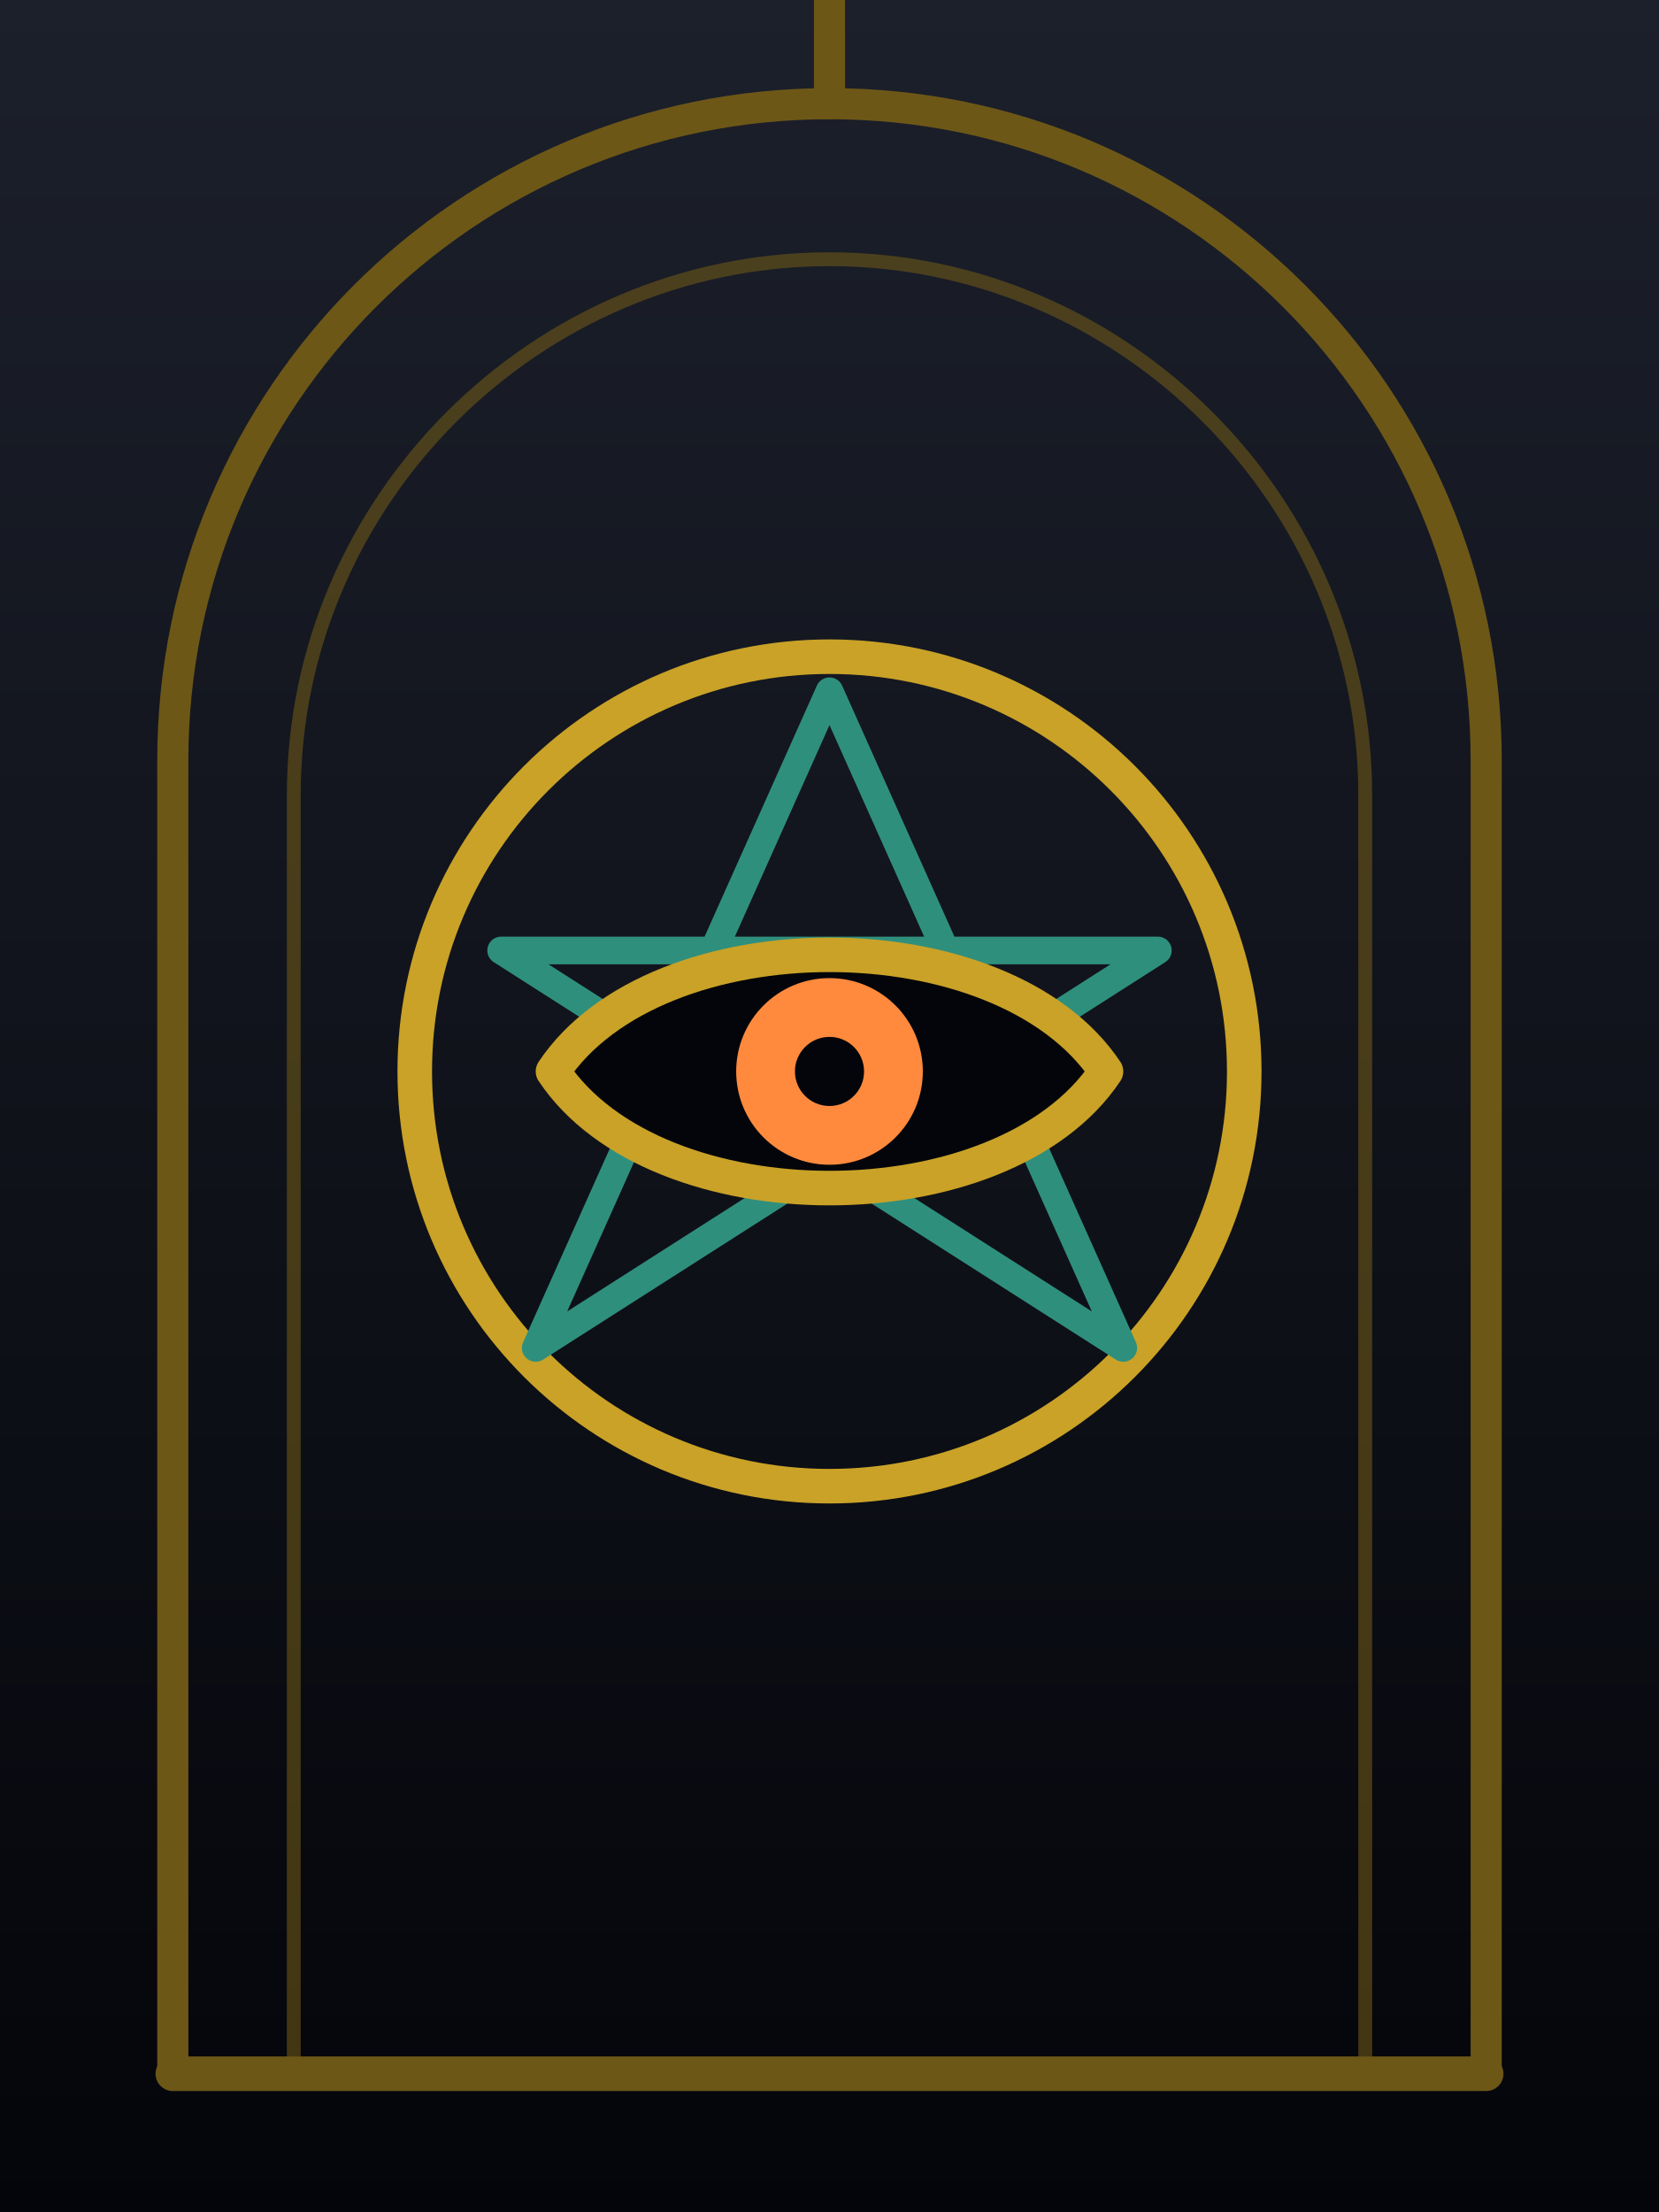
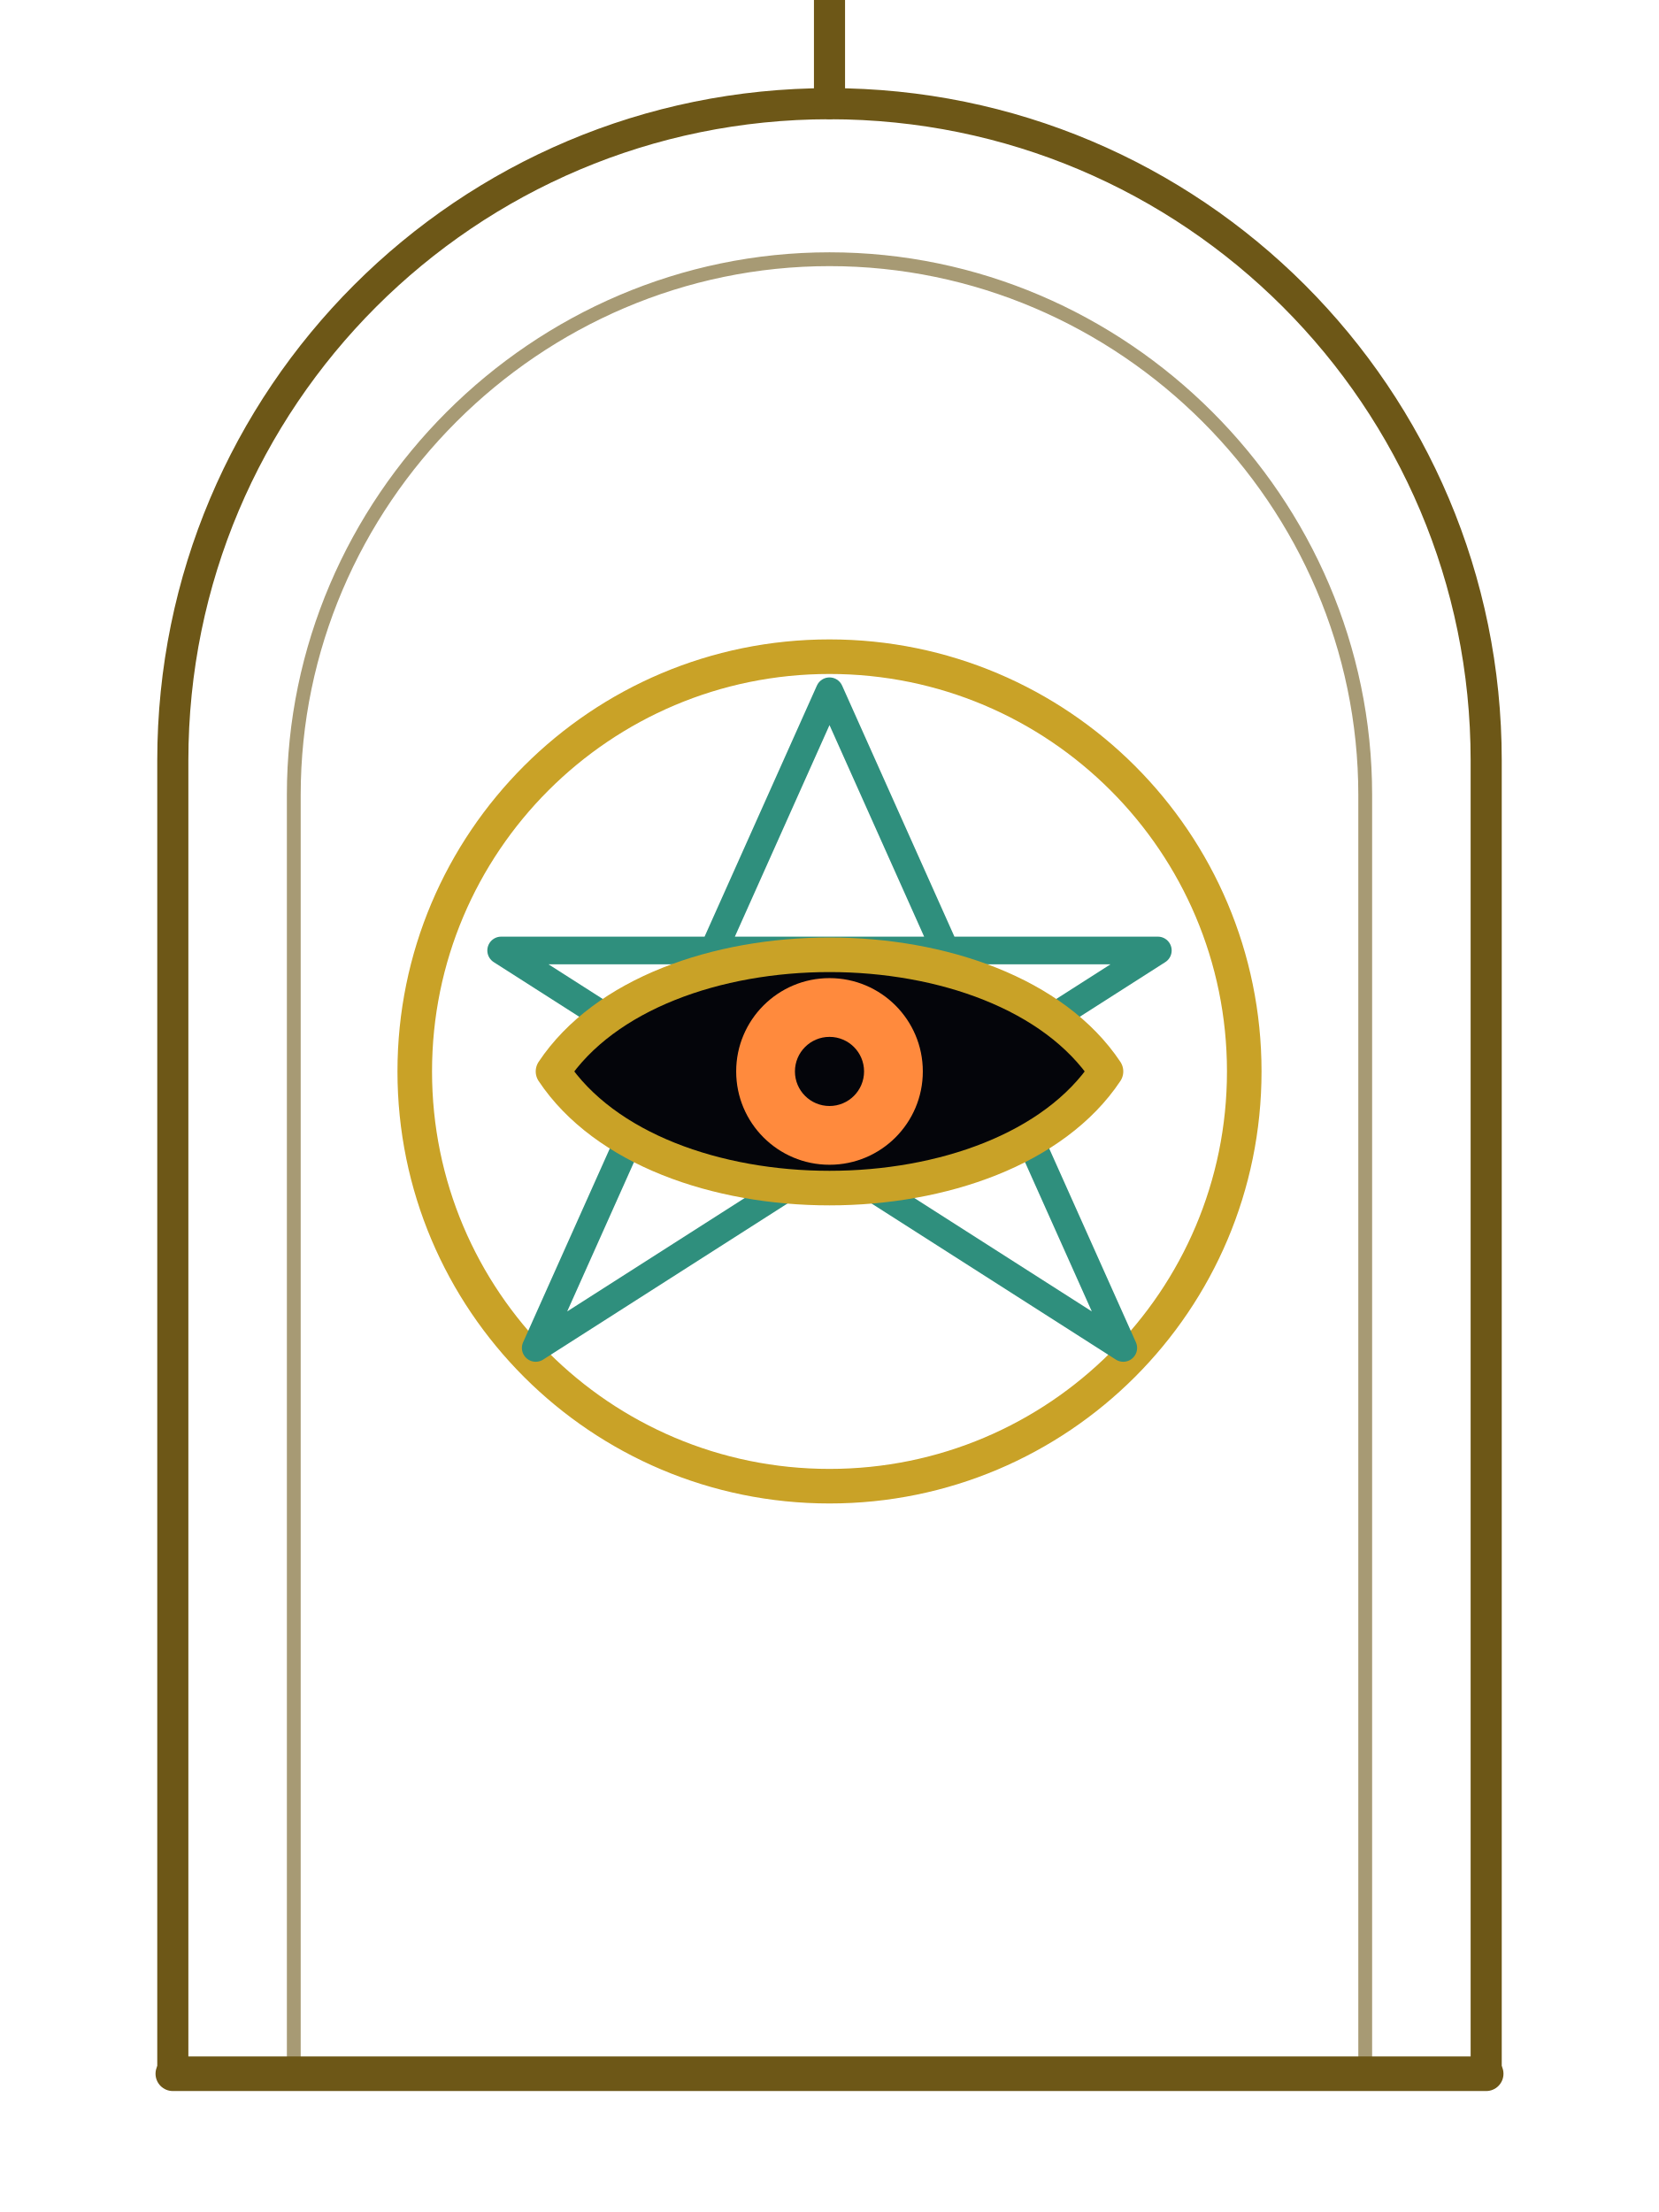
<svg xmlns="http://www.w3.org/2000/svg" viewBox="0 0 96 128" fill="none" role="img">
  <defs>
    <linearGradient id="ground" x1="0" y1="0" x2="0" y2="1">
      <stop offset="0" stop-color="#1c202b" />
      <stop offset="1" stop-color="#04050a" />
    </linearGradient>
  </defs>
-   <rect width="96" height="128" fill="url(#ground)" />
  <path d="M10 120V44c0-21 17-38 38-38s38 17 38 38v76" stroke="#6d5717" stroke-width="1.8" />
  <path d="M17 120V46c0-17 14-31 31-31s31 14 31 31v74" stroke="#6d5717" stroke-width="0.8" opacity="0.6" />
  <path d="M48 6V0" stroke="#6d5717" stroke-width="1.8" stroke-linecap="round" />
  <path d="M10 120h76" stroke="#6d5717" stroke-width="2" stroke-linecap="round" />
  <circle cx="48" cy="62" r="24" stroke="#c9a227" stroke-width="2" />
  <path d="M48 40 65 78 29 55h38L31 78 48 40Z" stroke="#2f8f7d" stroke-width="1.6" stroke-linejoin="round" />
  <path d="M32 62c6-9 26-9 32 0-6 9-26 9-32 0Z" fill="#04050a" stroke="#c9a227" stroke-width="2" stroke-linejoin="round" />
  <circle cx="48" cy="62" r="5.4" fill="#ff8a3d" />
  <circle cx="48" cy="62" r="2" fill="#04050a" />
</svg>
